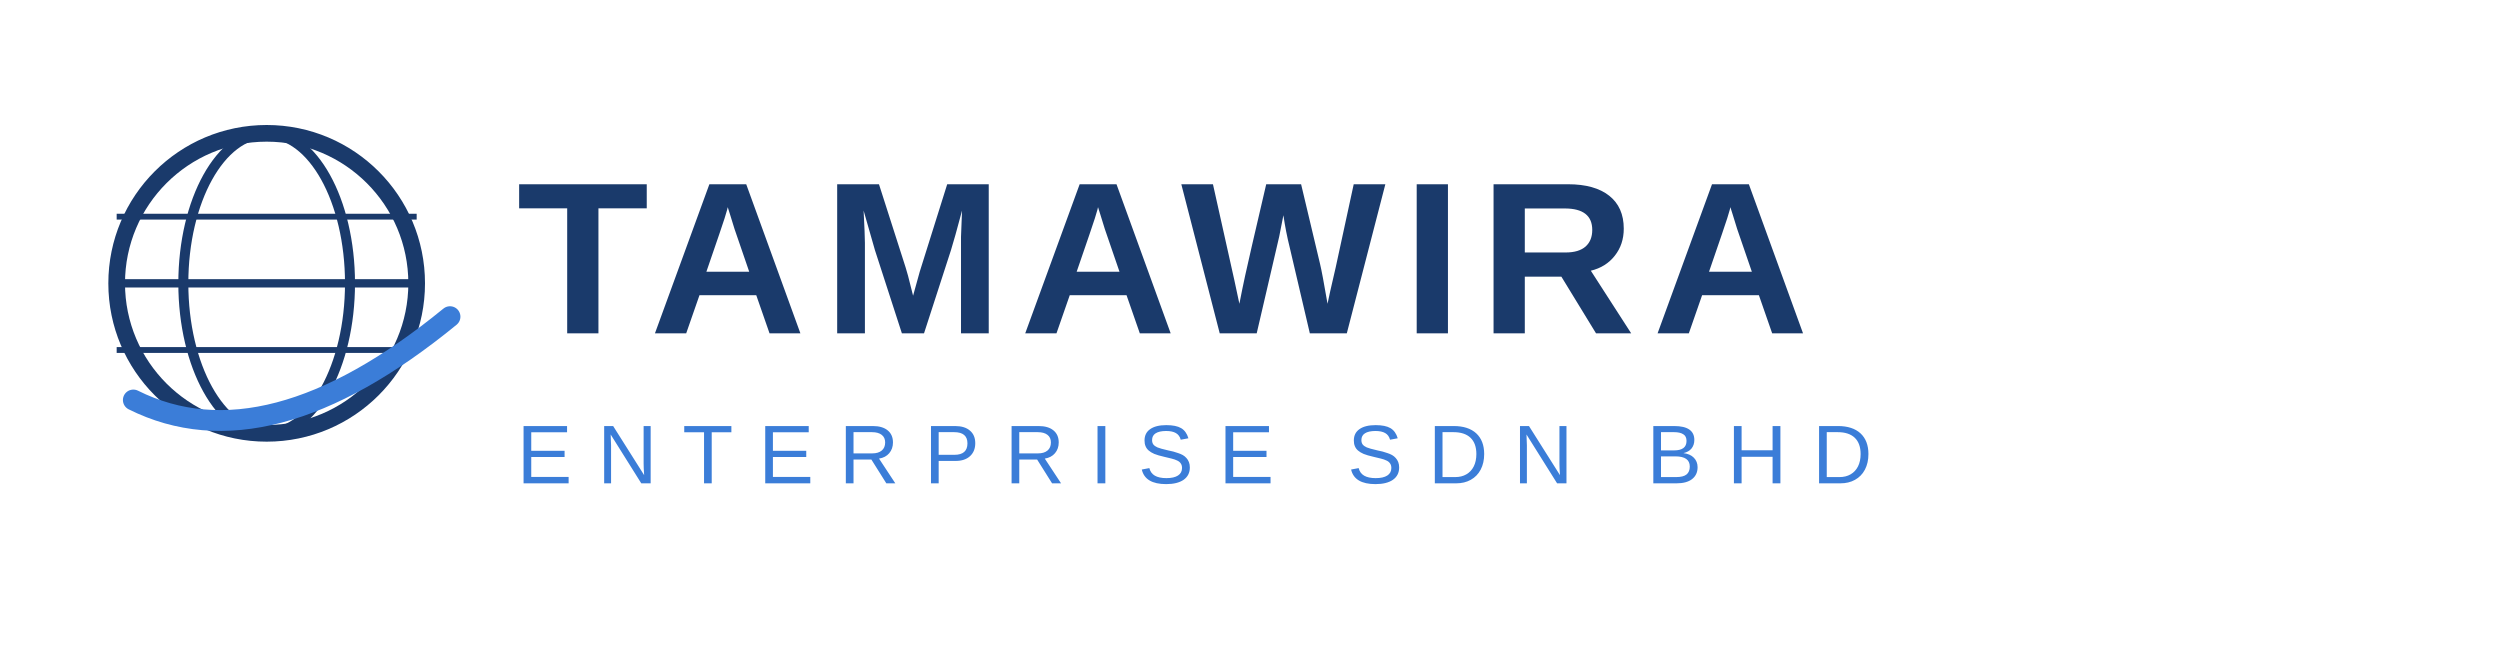
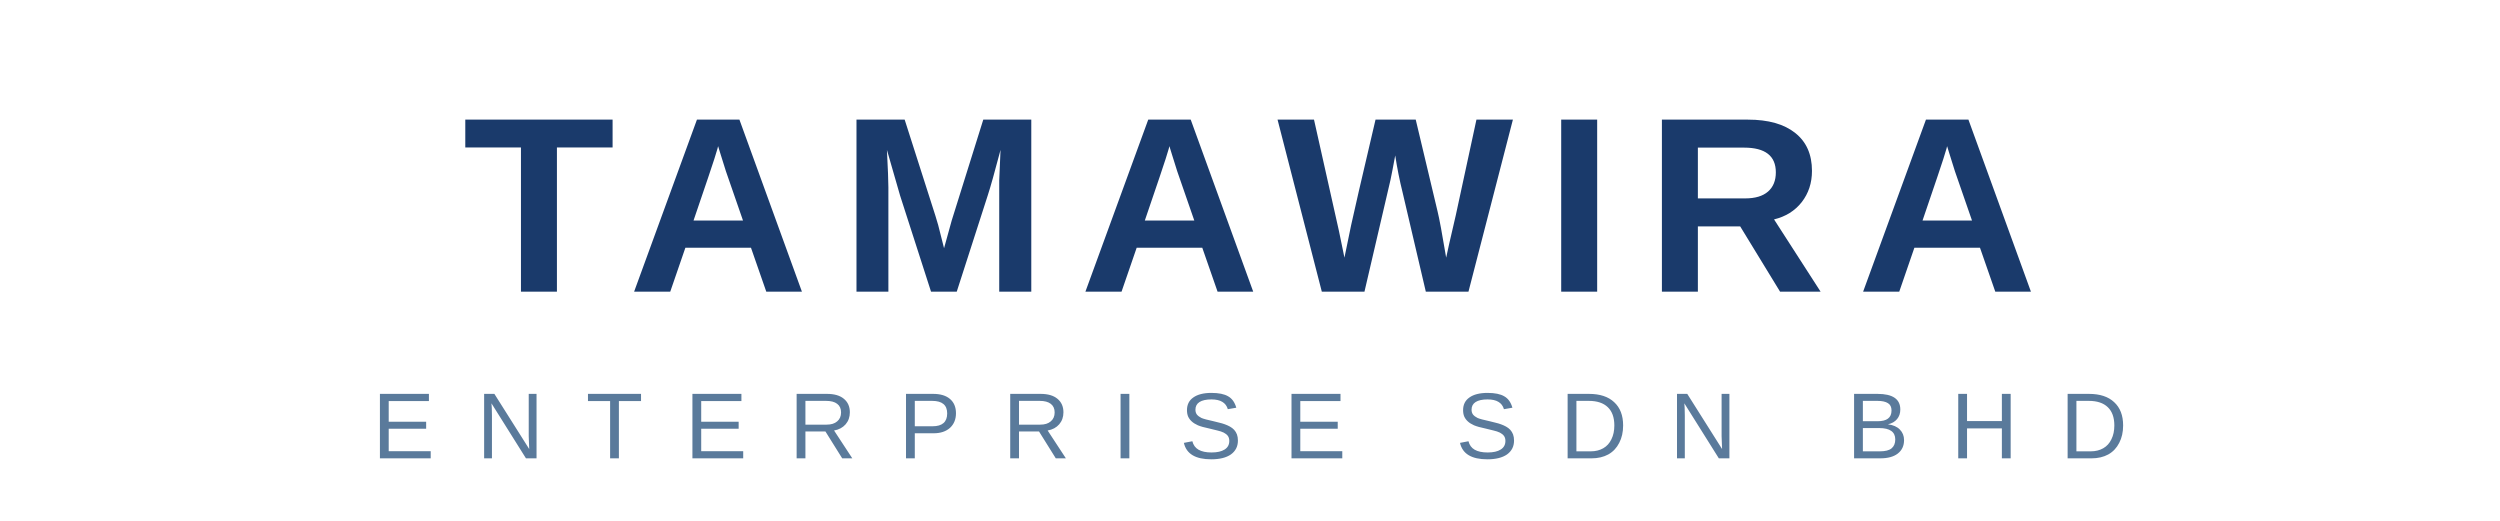
- <svg xmlns="http://www.w3.org/2000/svg" width="300" height="80" viewBox="0 0 300 80" fill="none">
-   <circle cx="32" cy="34" r="18" stroke="#1a3a6b" stroke-width="2" fill="none" />
-   <ellipse cx="32" cy="34" rx="10" ry="18" stroke="#1a3a6b" stroke-width="1.2" fill="none" />
-   <line x1="14" y1="34" x2="50" y2="34" stroke="#1a3a6b" stroke-width="1" />
-   <line x1="14" y1="26" x2="50" y2="26" stroke="#1a3a6b" stroke-width="0.7" />
-   <line x1="14" y1="42" x2="50" y2="42" stroke="#1a3a6b" stroke-width="0.7" />
-   <path d="M16 48 Q32 56 54 38" stroke="#3b7dd8" stroke-width="2.5" fill="none" stroke-linecap="round" />
-   <text x="62" y="40" font-family="Arial, Helvetica, sans-serif" font-size="26" font-weight="700" fill="#1a3a6b" letter-spacing="2">TAMAWIRA</text>
-   <text x="62" y="58" font-family="Arial, Helvetica, sans-serif" font-size="10" fill="#3b7dd8" letter-spacing="3">ENTERPRISE SDN BHD</text>
+ <svg xmlns="http://www.w3.org/2000/svg" width="240" height="50" viewBox="0 0 240 50" fill="none">
+   <text x="120" y="28" font-family="Arial, Helvetica, sans-serif" font-size="24" font-weight="700" fill="#1a3a6b" text-anchor="middle" letter-spacing="3">TAMAWIRA</text>
+   <text x="120" y="44" font-family="Arial, Helvetica, sans-serif" font-size="9" fill="#5a7a9b" text-anchor="middle" letter-spacing="4">ENTERPRISE SDN BHD</text>
</svg>
